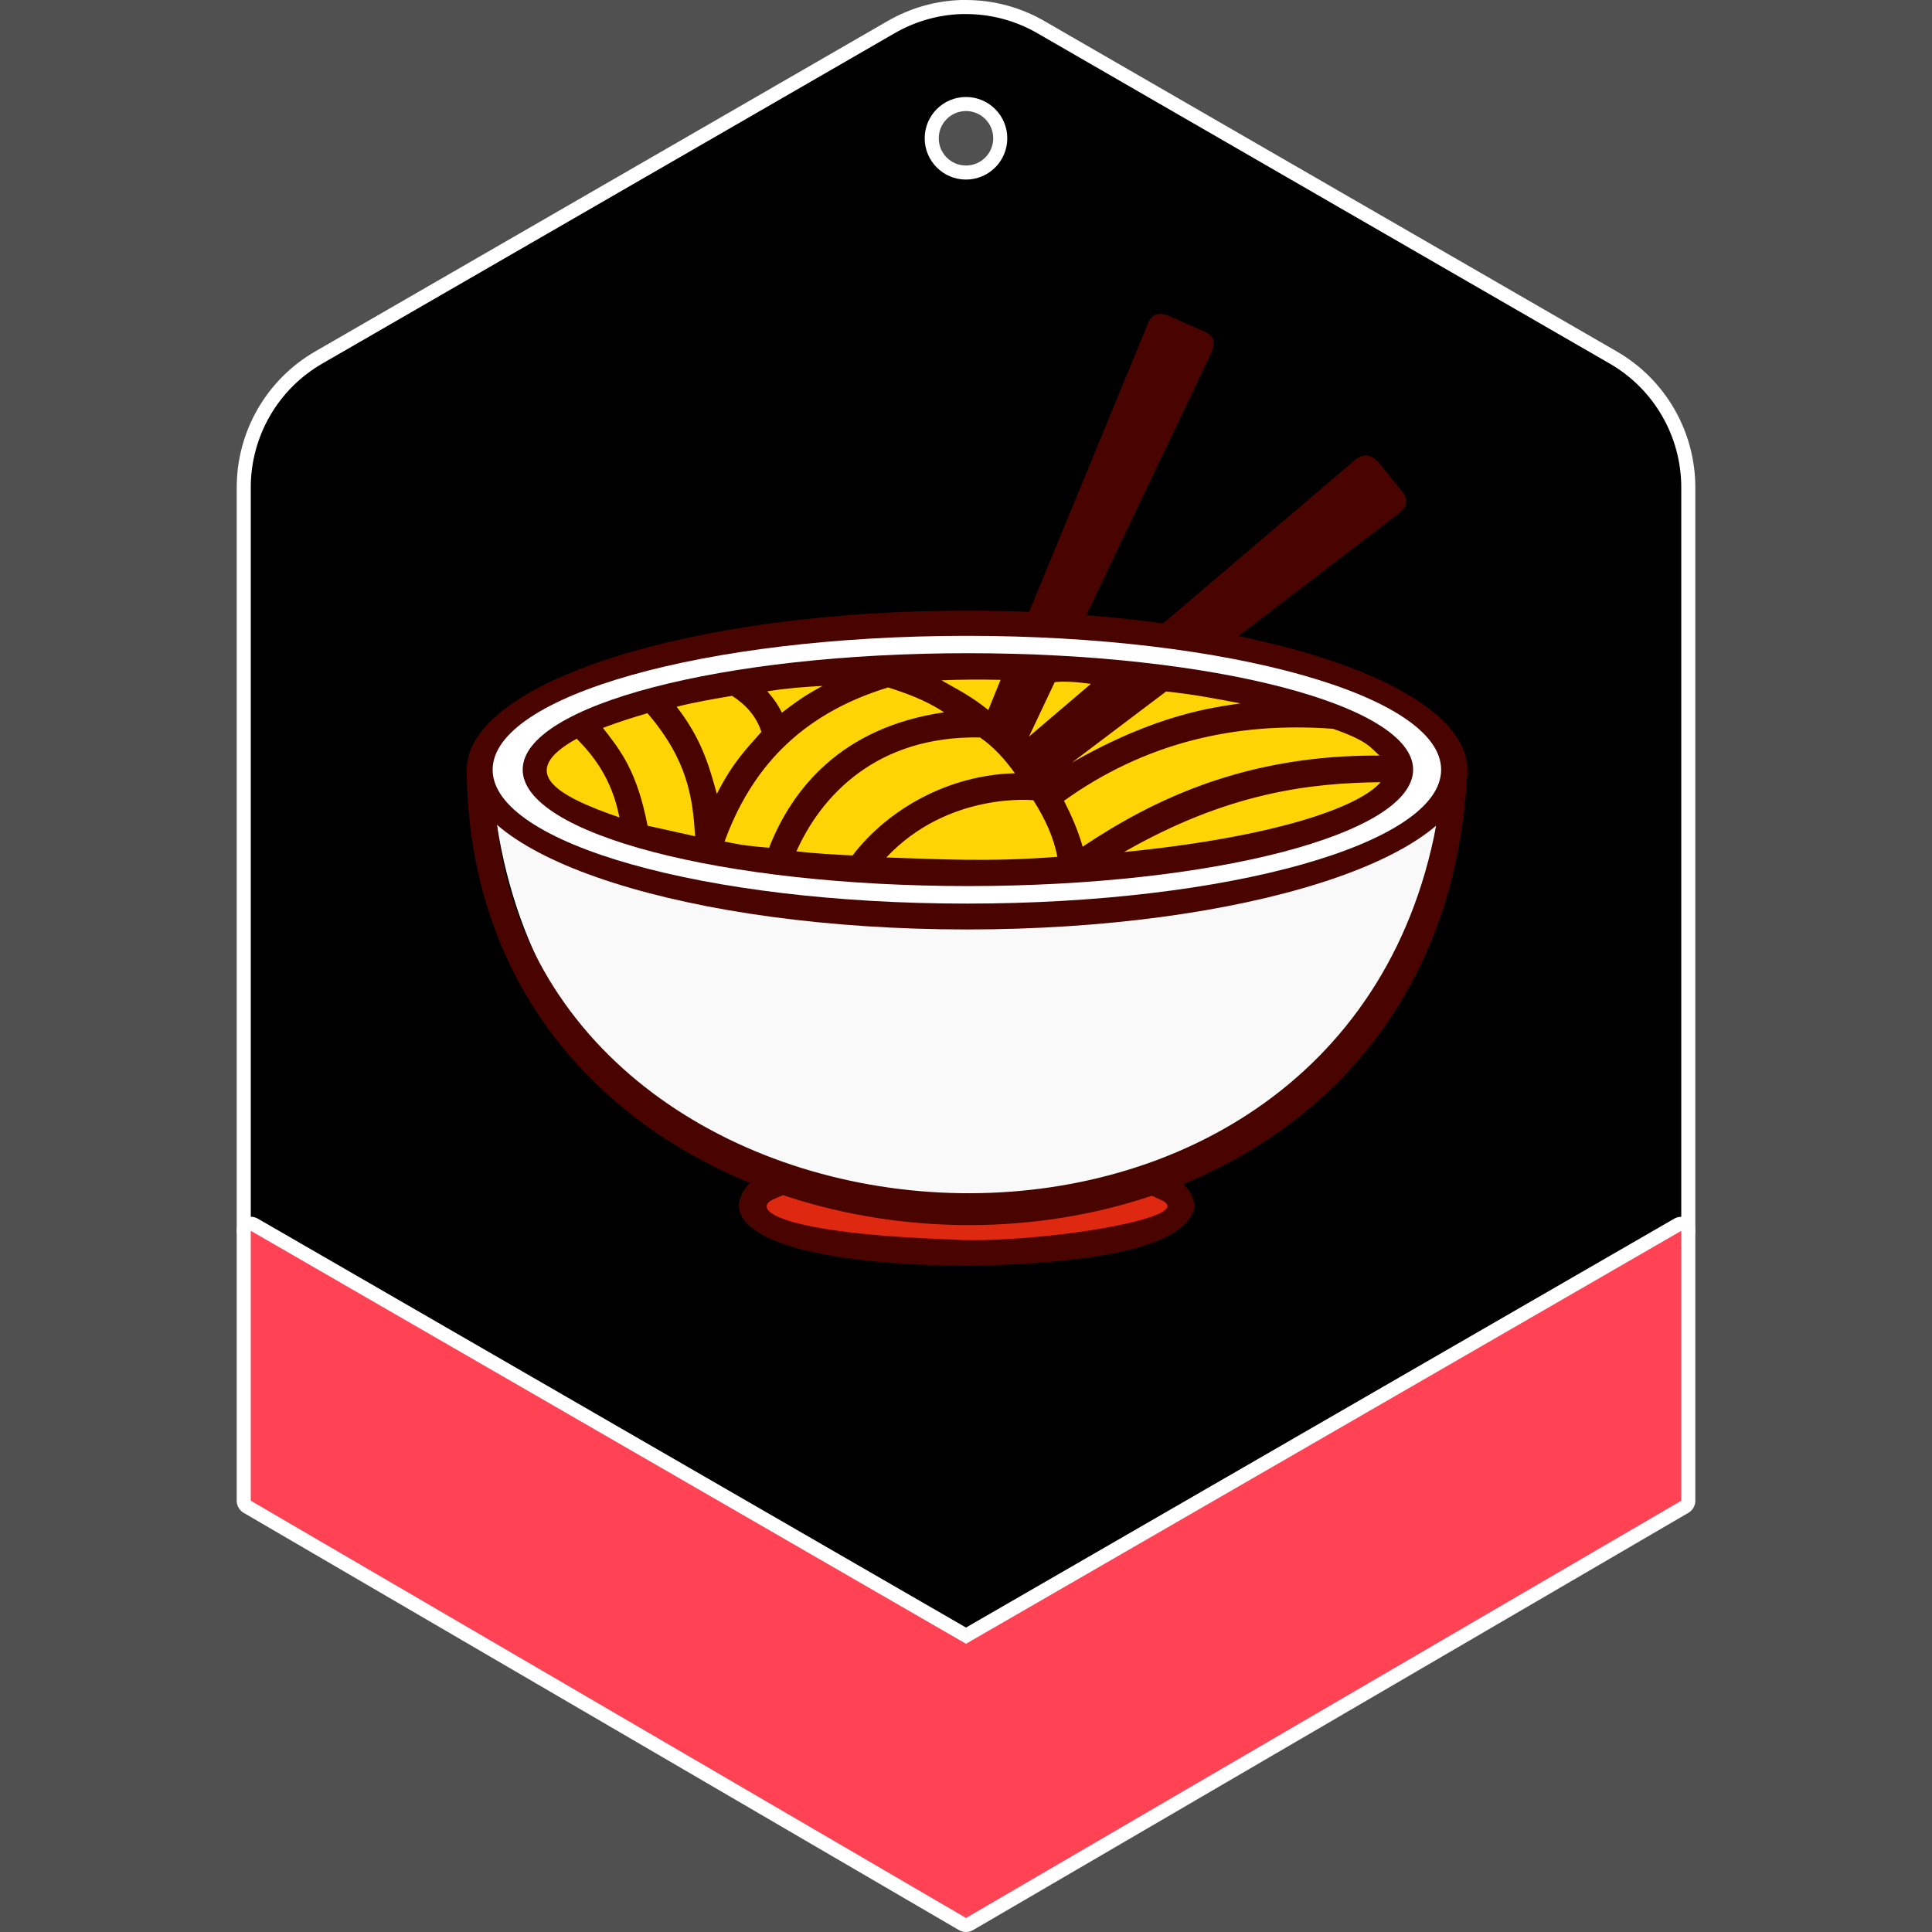
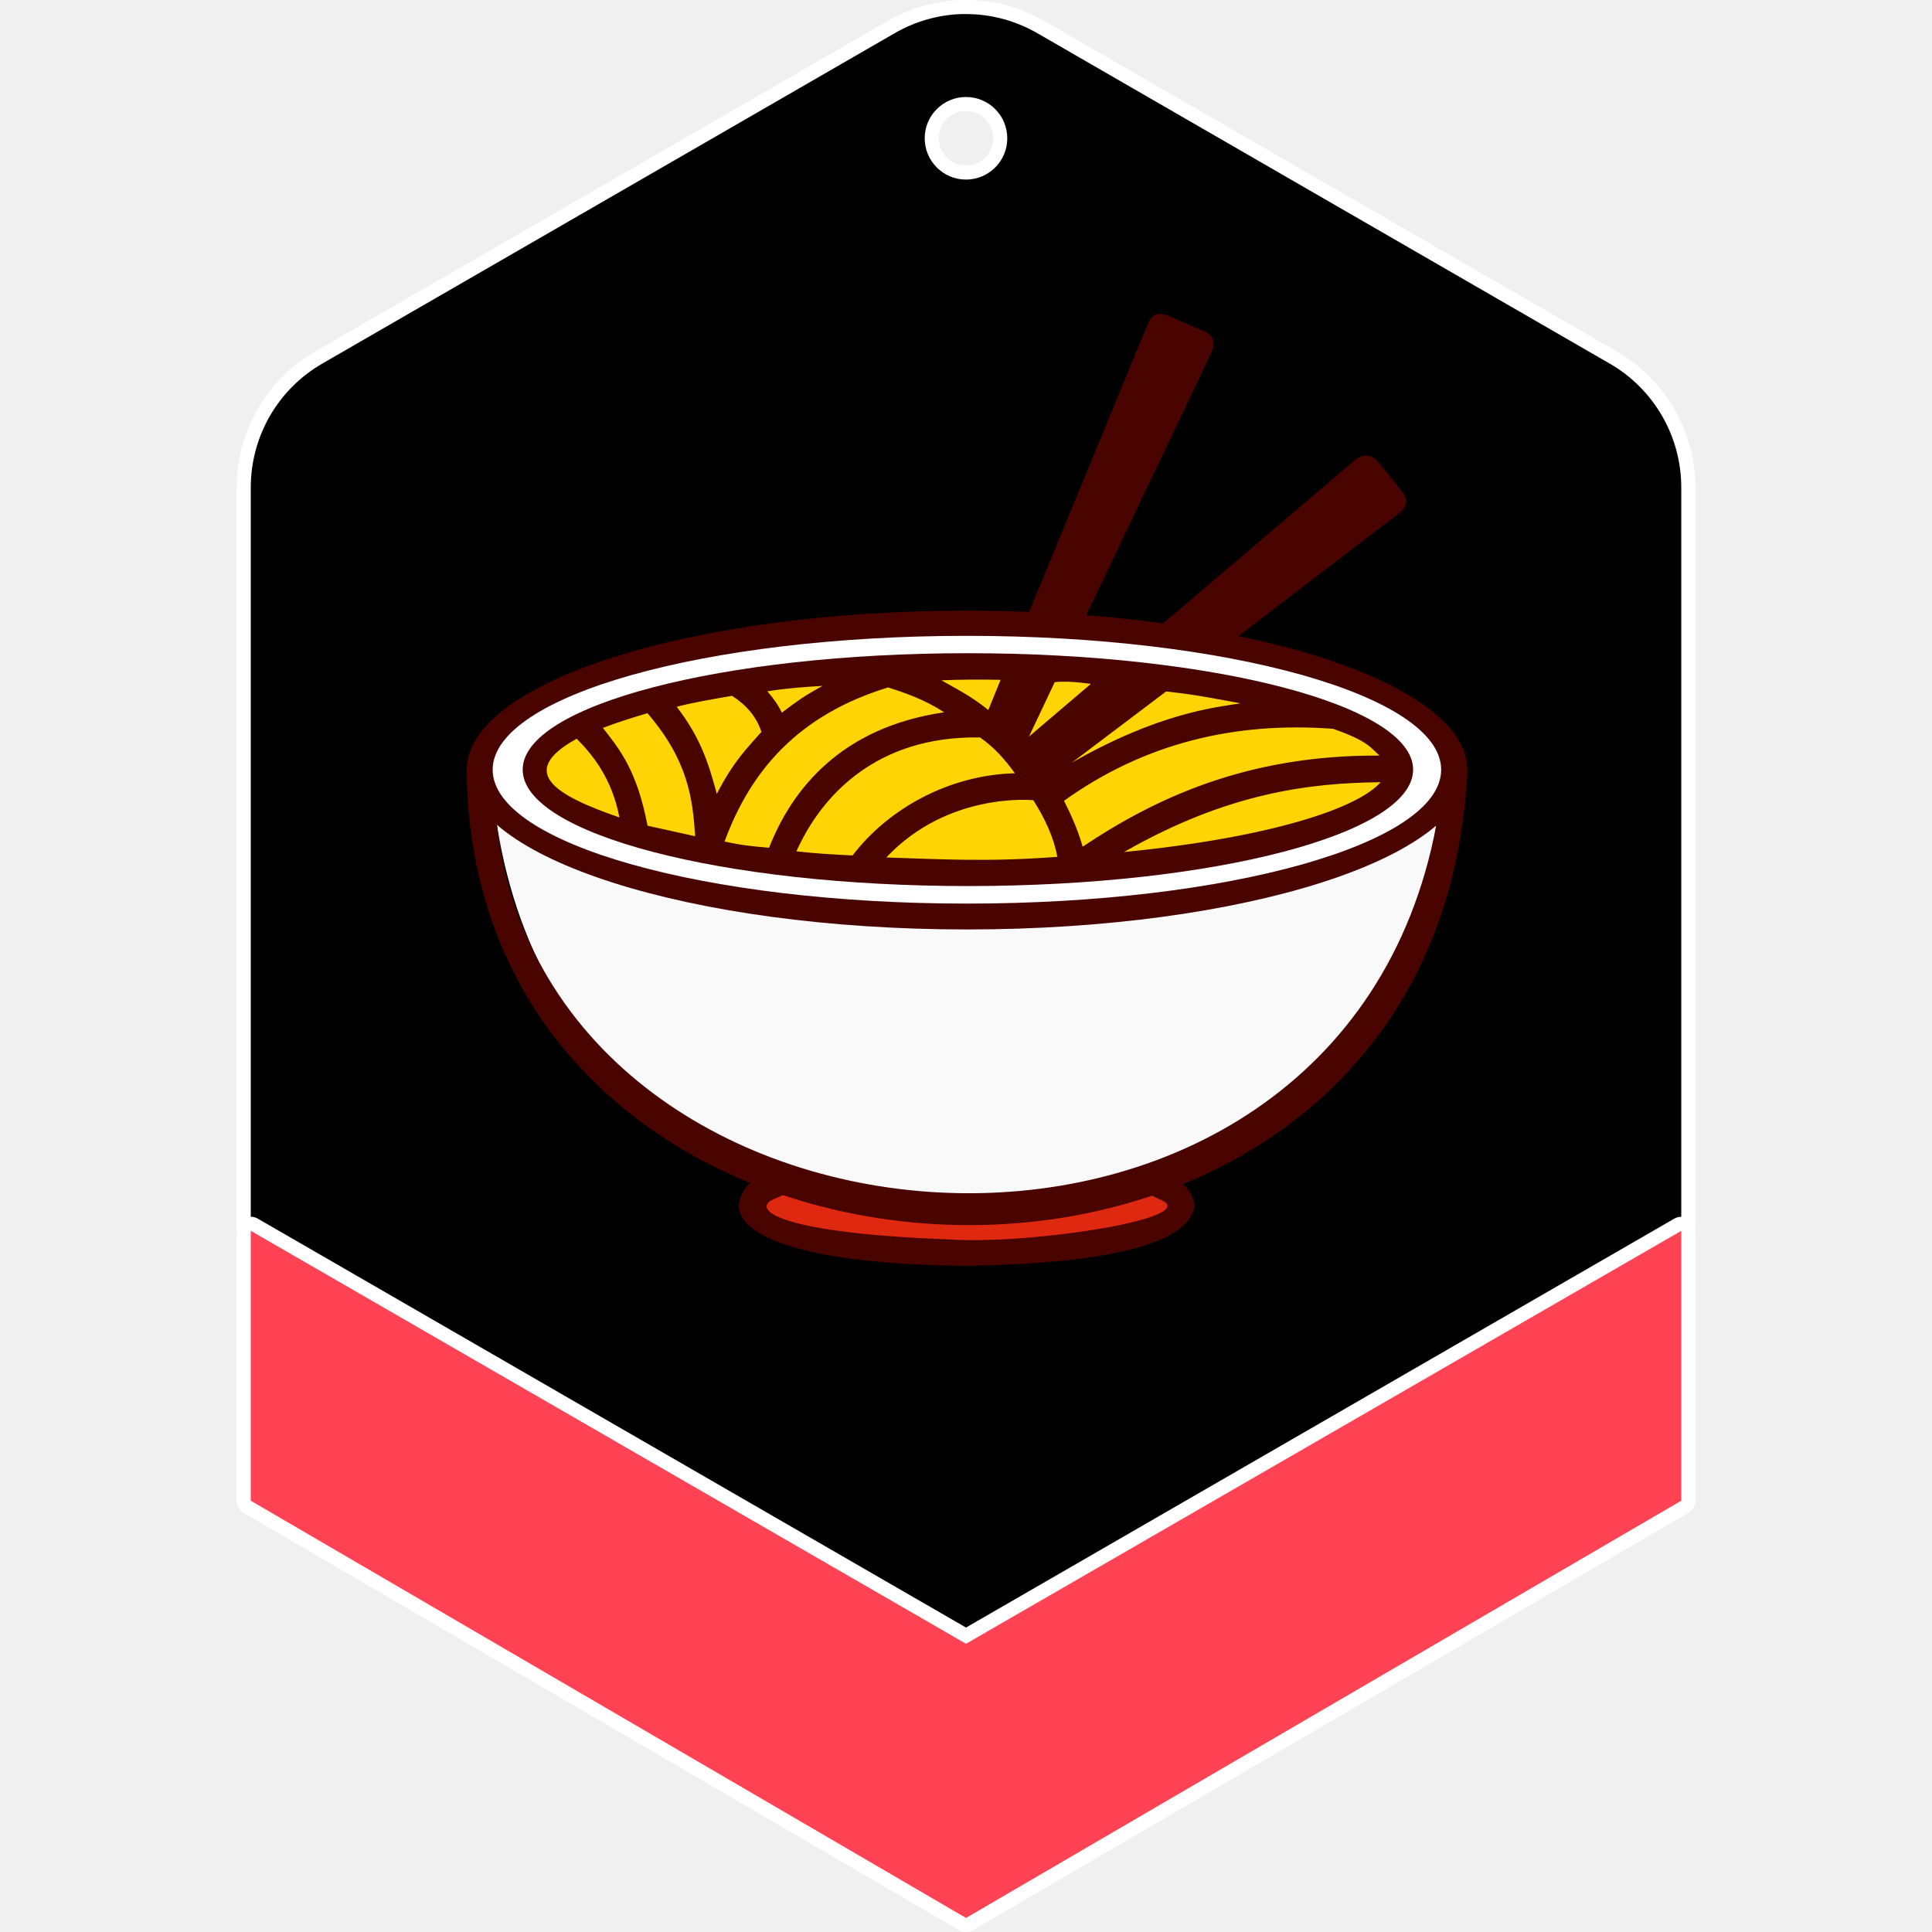
<svg xmlns="http://www.w3.org/2000/svg" width="70mm" height="70mm" viewBox="0 0 70 70" version="1.1" id="svg1">
  <defs id="defs1" />
  <g id="layer1" transform="translate(-78.50766,-43.02942)">
-     <rect style="fill:#505050;fill-opacity:1;stroke-width:0.87;stroke-linejoin:round;paint-order:stroke markers fill" id="rect11" width="70" height="70" x="78.508" y="43.029" />
    <g id="g11" transform="matrix(1.018426,0,0,1.018426,7.129633,-0.7928502)">
      <g id="g10">
        <path id="path4" style="display:inline;stroke:#ffffff;stroke-width:1;stroke-linejoin:round;stroke-dasharray:none;stroke-opacity:1;paint-order:stroke markers fill" d="m 104.287,43.53 c -0.823,0.027 -1.638,0.257 -2.376,0.683 L 81.55,55.966 c -1.575,0.909 -2.542,2.589 -2.542,4.407 v 11.753 14.691 l 25.446,14.691 25.446,-14.691 V 72.127 60.374 c 0,-1.818 -0.968,-3.498 -2.542,-4.407 L 106.996,44.213 c -0.787,-0.455 -1.664,-0.683 -2.542,-0.683 -0.055,0 -0.112,-0.002 -0.166,0 z m 0.166,2.95 a 1.469,1.469 0 0 1 1.469,1.469 1.469,1.469 0 0 1 -1.469,1.469 1.469,1.469 0 0 1 -1.469,-1.469 1.469,1.469 0 0 1 1.469,-1.469 z" />
        <path style="display:inline;fill:#ff4354;fill-opacity:1;stroke:#ffffff;stroke-width:1;stroke-linejoin:round;stroke-dasharray:none;stroke-opacity:1;paint-order:stroke markers fill" d="m 79.008,86.817 v 9.602 l 25.446,14.844 25.446,-14.844 v -9.601 l -25.446,14.691 z" id="path5" />
      </g>
      <g id="g9" style="display:inline">
        <path style="fill:#490400;fill-opacity:1;stroke-width:1.058;stroke-linejoin:round;paint-order:stroke markers fill" d="m 96.372,85.909 c -0.004,1.093 2.299,2.11 8.146,2.153 6.312,-0.109 7.871,-1.152 8.069,-2.093 -0.132,-2.036 -4.965,-1.541 -8.115,-1.952 -4.5,-0.146 -7.926,0.172 -8.1,1.892 z" id="path6" />
        <path style="fill:#f9f9f9;fill-opacity:1;stroke-width:1.058;stroke-linejoin:round;paint-order:stroke markers fill" d="m 87.763,72.364 c 3.004,19.163 31.122,17.29 33.419,0.032 -6.712,3.082 -20.187,6.086 -33.419,-0.032 z" id="path2" />
        <path style="fill:#490400;fill-opacity:1;stroke-width:1.058;stroke-linejoin:round;paint-order:stroke markers fill" d="m 106.701,64.797 c 0.695,0.289 1.365,0.23 2.03,0.119 l 4.314,-9.047 c 0.261,-0.496 0.337,-0.83 -0.066,-1.024 l -1.249,-0.551 c -0.403,-0.184 -0.646,-0.099 -0.779,0.188 z" id="path8" />
-         <ellipse style="fill:#490400;fill-opacity:1;stroke-width:5.208;stroke-linejoin:round;paint-order:stroke markers fill" id="path95" cx="104.491" cy="70.425" rx="17.801" ry="5.671" transform="translate(1.2083334e-6)" />
-         <ellipse style="fill:#ffffff;fill-opacity:1;stroke-width:2.017;stroke-linejoin:round;paint-order:stroke markers fill" id="path94" cx="104.485" cy="70.413" rx="16.872" ry="4.763" transform="translate(1.2083334e-6)" />
-         <ellipse style="fill:#490400;fill-opacity:1;stroke-width:2.346;stroke-linejoin:round;paint-order:stroke markers fill" id="path93" cx="104.521" cy="70.41" rx="15.839" ry="4.142" transform="translate(1.2083334e-6)" />
+         <path id="path95" style="fill:#490400;stroke-width:5.208;stroke-linejoin:round;paint-order:stroke markers fill" transform="translate(1.2083334e-6)" d="m 122.291,70.425 a 17.801,5.671 0 0 1 -17.801,5.671 17.801,5.671 0 0 1 -17.801,-5.671 17.801,5.671 0 0 1 17.801,-5.671 17.801,5.671 0 0 1 17.801,5.671 z" />
+         <path id="path94" style="fill:#ffffff;stroke-width:2.017;stroke-linejoin:round;paint-order:stroke markers fill" transform="translate(1.2083334e-6)" d="m 121.358,70.413 a 16.872,4.763 0 0 1 -16.872,4.763 16.872,4.763 0 0 1 -16.872,-4.763 16.872,4.763 0 0 1 16.872,-4.763 16.872,4.763 0 0 1 16.872,4.763 z" />
+         <path id="path93" style="fill:#490400;stroke-width:2.346;stroke-linejoin:round;paint-order:stroke markers fill" transform="translate(1.2083334e-6)" d="m 120.36,70.41 a 15.839,4.142 0 0 1 -15.839,4.142 15.839,4.142 0 0 1 -15.839,-4.142 15.839,4.142 0 0 1 15.839,-4.142 15.839,4.142 0 0 1 15.839,4.142 z" />
        <path id="path92" style="display:inline;fill:#ffd404;fill-opacity:1;stroke-width:1.058;stroke-linejoin:round;paint-order:stroke markers fill" d="m 97.902,68.385 c -0.131,-0.278 -0.31,-0.528 -0.517,-0.761 0.682,-0.11 1.327,-0.157 1.964,-0.193 -0.459,0.262 -0.655,0.347 -1.448,0.954 z m -2.313,2.888 c 0.594,-1.164 1.081,-1.627 1.585,-2.206 -0.178,-0.555 -0.55,-0.964 -1.042,-1.283 -0.667,0.114 -1.335,0.228 -1.972,0.389 0.896,1.157 1.161,2.128 1.429,3.101 z m -2.465,1.132 1.694,0.375 c -0.091,-1.331 -0.238,-2.676 -1.697,-4.378 -0.499,0.148 -0.999,0.302 -1.586,0.523 0.603,0.768 1.214,1.521 1.589,3.48 z M 92.123,72.11 c -2.242,-0.772 -3.682,-1.605 -1.52,-2.8 0.533,0.537 1.249,1.378 1.52,2.8 z m 3.741,0.858 c 0.64,0.143 1.114,0.183 1.584,0.22 0.813,-2.075 2.555,-4.28 6.225,-4.817 -0.417,-0.274 -0.949,-0.558 -1.99,-0.885 -3.191,0.974 -4.896,2.962 -5.819,5.482 z m 9.82,-5.752 c -0.761,-0.017 -1.464,-0.011 -2.106,0.017 0.536,0.304 1.05,0.555 1.67,1.056 z m 1.926,0.081 -0.916,1.938 2.2,-1.874 c -0.526,-0.078 -0.967,-0.098 -1.285,-0.064 z m 0.61,2.865 3.352,-2.532 c 1.063,0.111 1.83,0.271 2.651,0.422 -0.924,0.144 -2.933,0.353 -6.003,2.11 z m -9.8,3.155 c 0.733,0.082 1.371,0.117 1.998,0.146 1.269,-1.661 3.43,-2.865 5.776,-2.923 -0.356,-0.495 -0.753,-0.94 -1.243,-1.275 -3.71,-0.065 -5.661,2.107 -6.531,4.052 z m 20.784,-2.46 c -2.536,0.028 -5.445,0.376 -9.129,2.485 5.274,-0.521 8.342,-1.574 9.129,-2.485 z m -10.601,2.294 c -0.157,-0.56 -0.393,-1.101 -0.663,-1.632 2.863,-2.052 6.076,-2.821 9.569,-2.562 1.238,0.429 1.341,0.674 1.655,0.953 -4.741,-0.029 -8.013,1.541 -10.561,3.242 z m -6.985,0.384 c 2.212,-2.351 5.231,-2.037 5.231,-2.037 0.417,0.658 0.727,1.327 0.854,2.014 -2.433,0.19 -4.207,0.083 -6.085,0.023 z" />
        <path style="fill:#df2810;fill-opacity:1;stroke-width:1.058;stroke-linejoin:round;paint-order:stroke markers fill" d="m 103.879,87.124 c 2.837,0.194 9.145,-0.773 7.461,-1.426 l -0.346,-0.164 -7.109,0.256 -5.927,-0.248 c -0.123,0.036 0.522,-0.222 -0.336,0.146 -0.858,0.368 0.183,1.216 6.256,1.436 z" id="path7" />
        <path style="fill:#490400;fill-opacity:1;stroke-width:1.058;stroke-linejoin:round;paint-order:stroke markers fill" d="m 122.291,70.425 c -1.003,22.21 -35.424,20.952 -35.601,0 l 1.073,1.939 c 1.906,16.465 29.942,18.472 33.419,0.032 z" id="path1" />
        <path style="fill:#490400;fill-opacity:1;stroke-width:1.058;stroke-linejoin:round;paint-order:stroke markers fill" d="m 111.468,65.207 c 0.981,0.84 1.859,0.648 2.689,0.443 l 5.689,-4.35 c 0.243,-0.194 0.381,-0.418 0.15,-0.751 l -0.893,-1.105 c -0.343,-0.343 -0.642,-0.221 -0.926,0.05 z" id="path9" />
      </g>
    </g>
  </g>
</svg>
